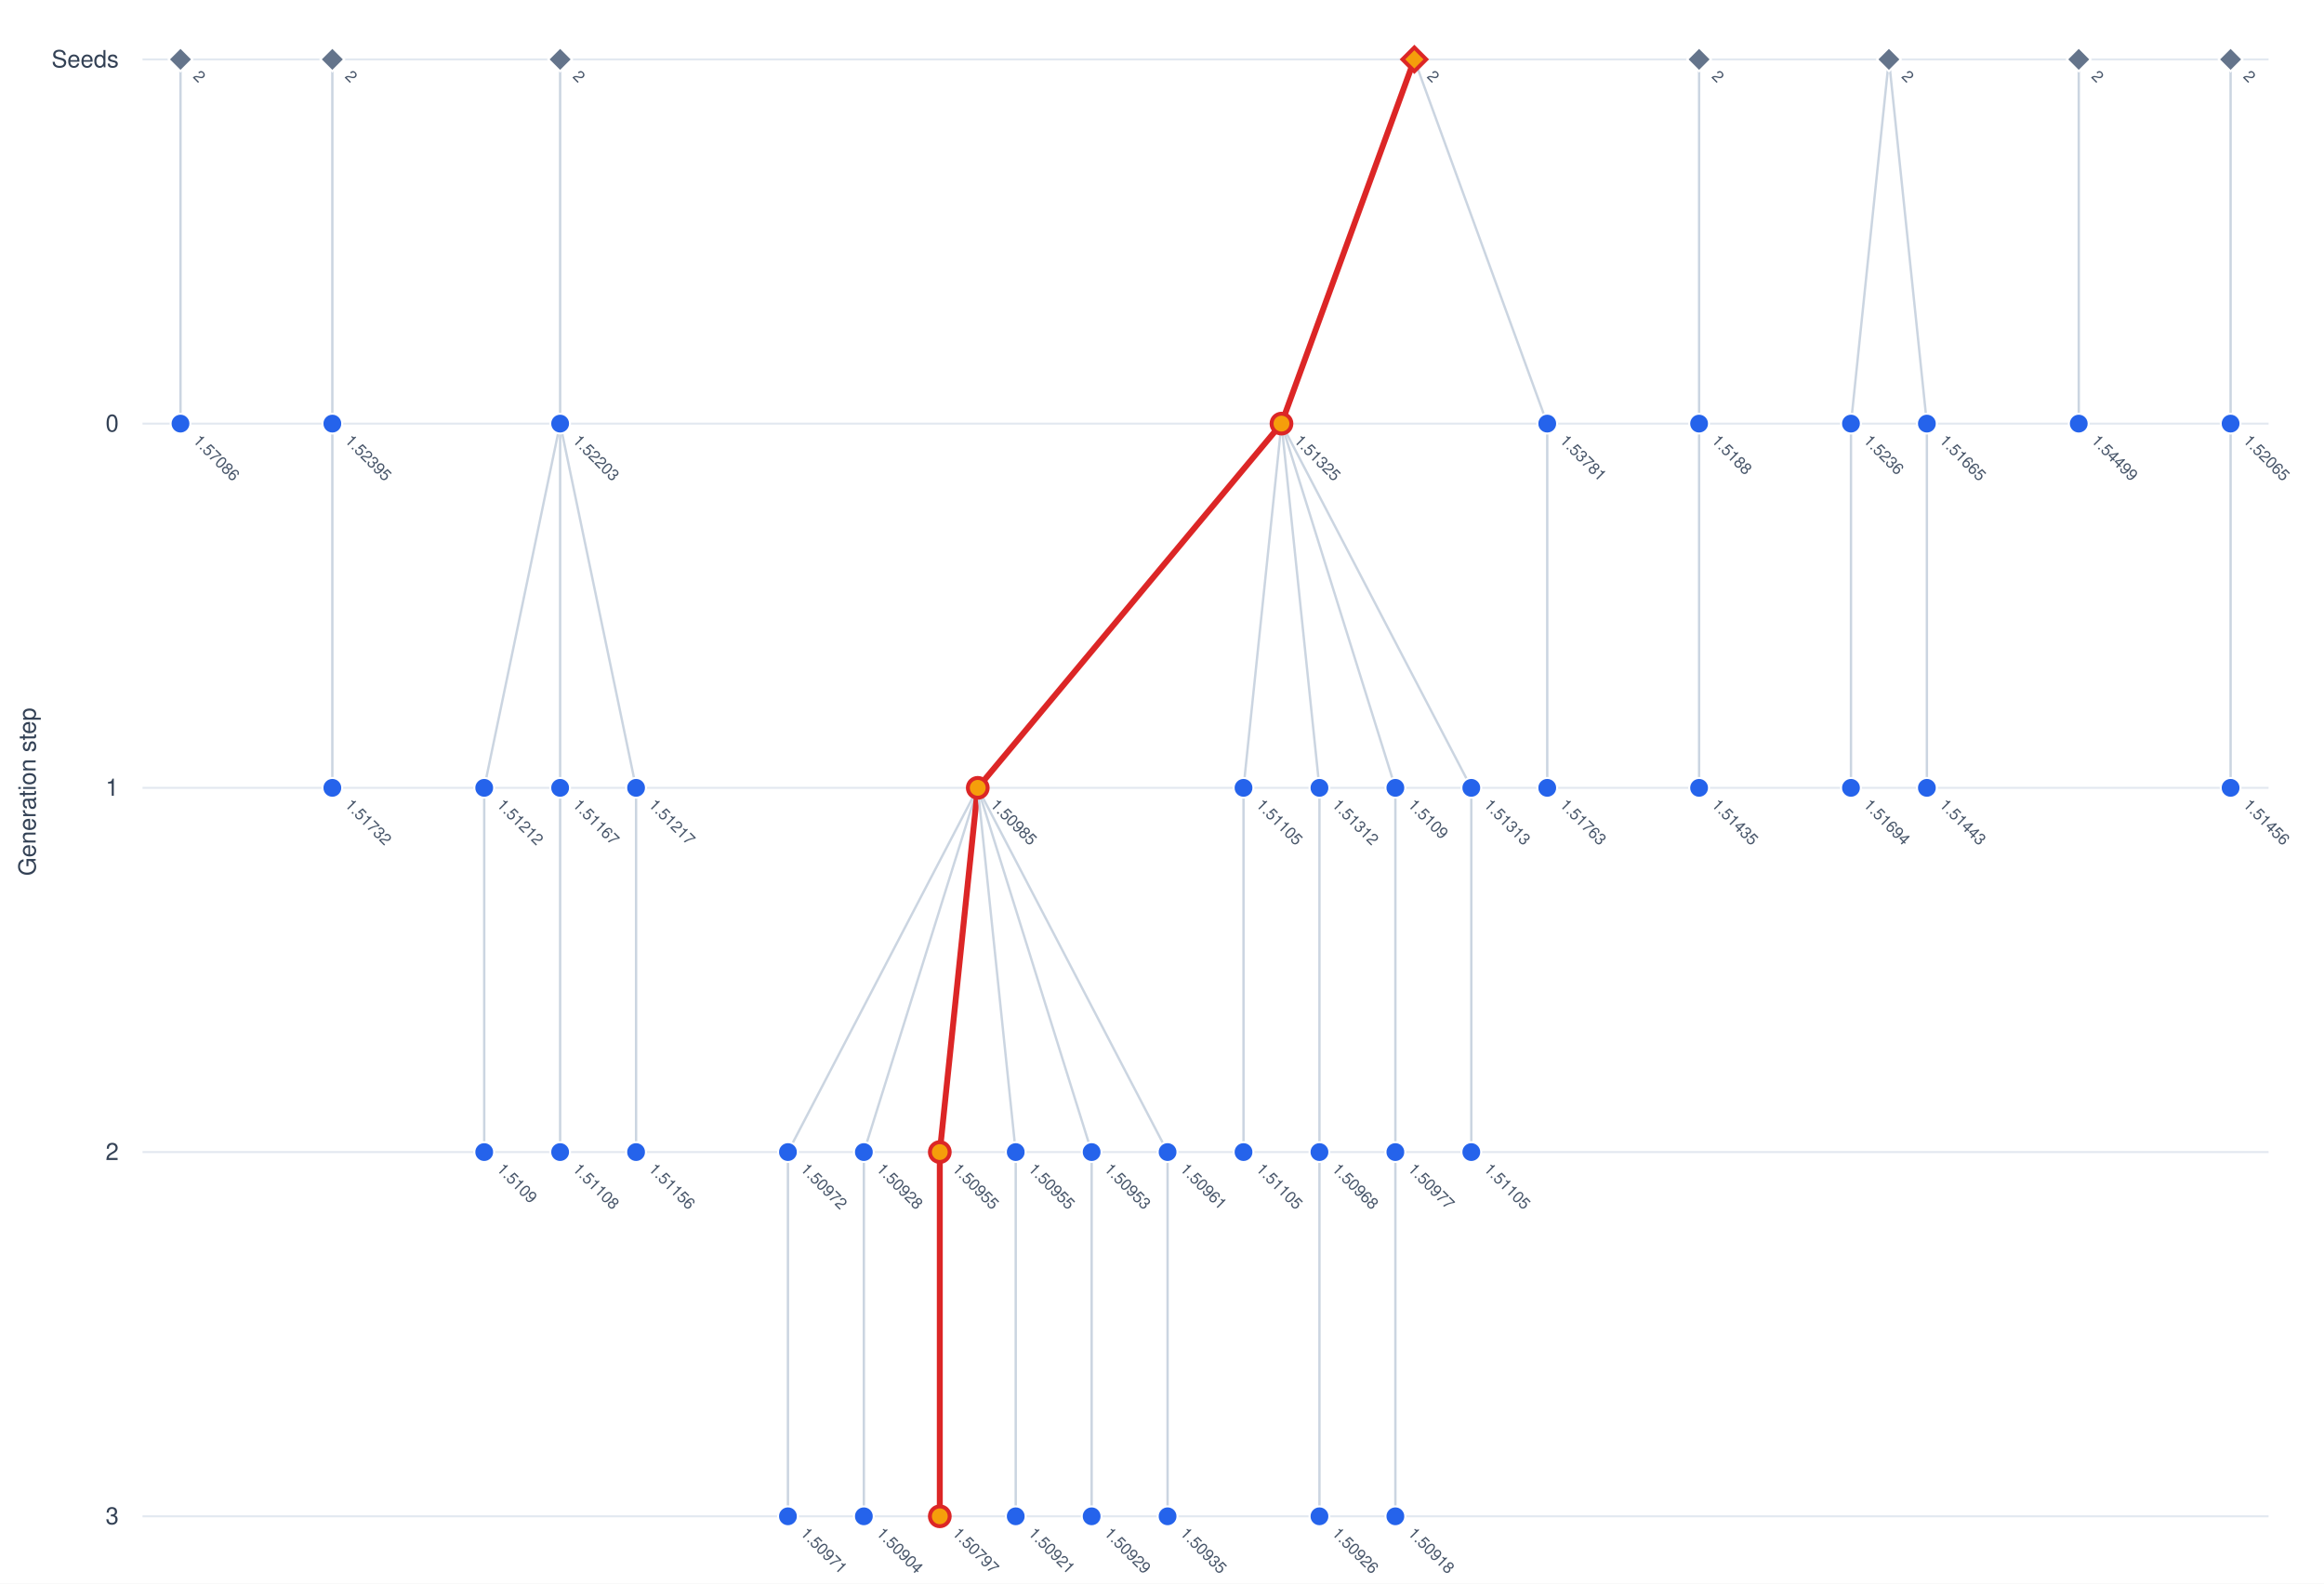
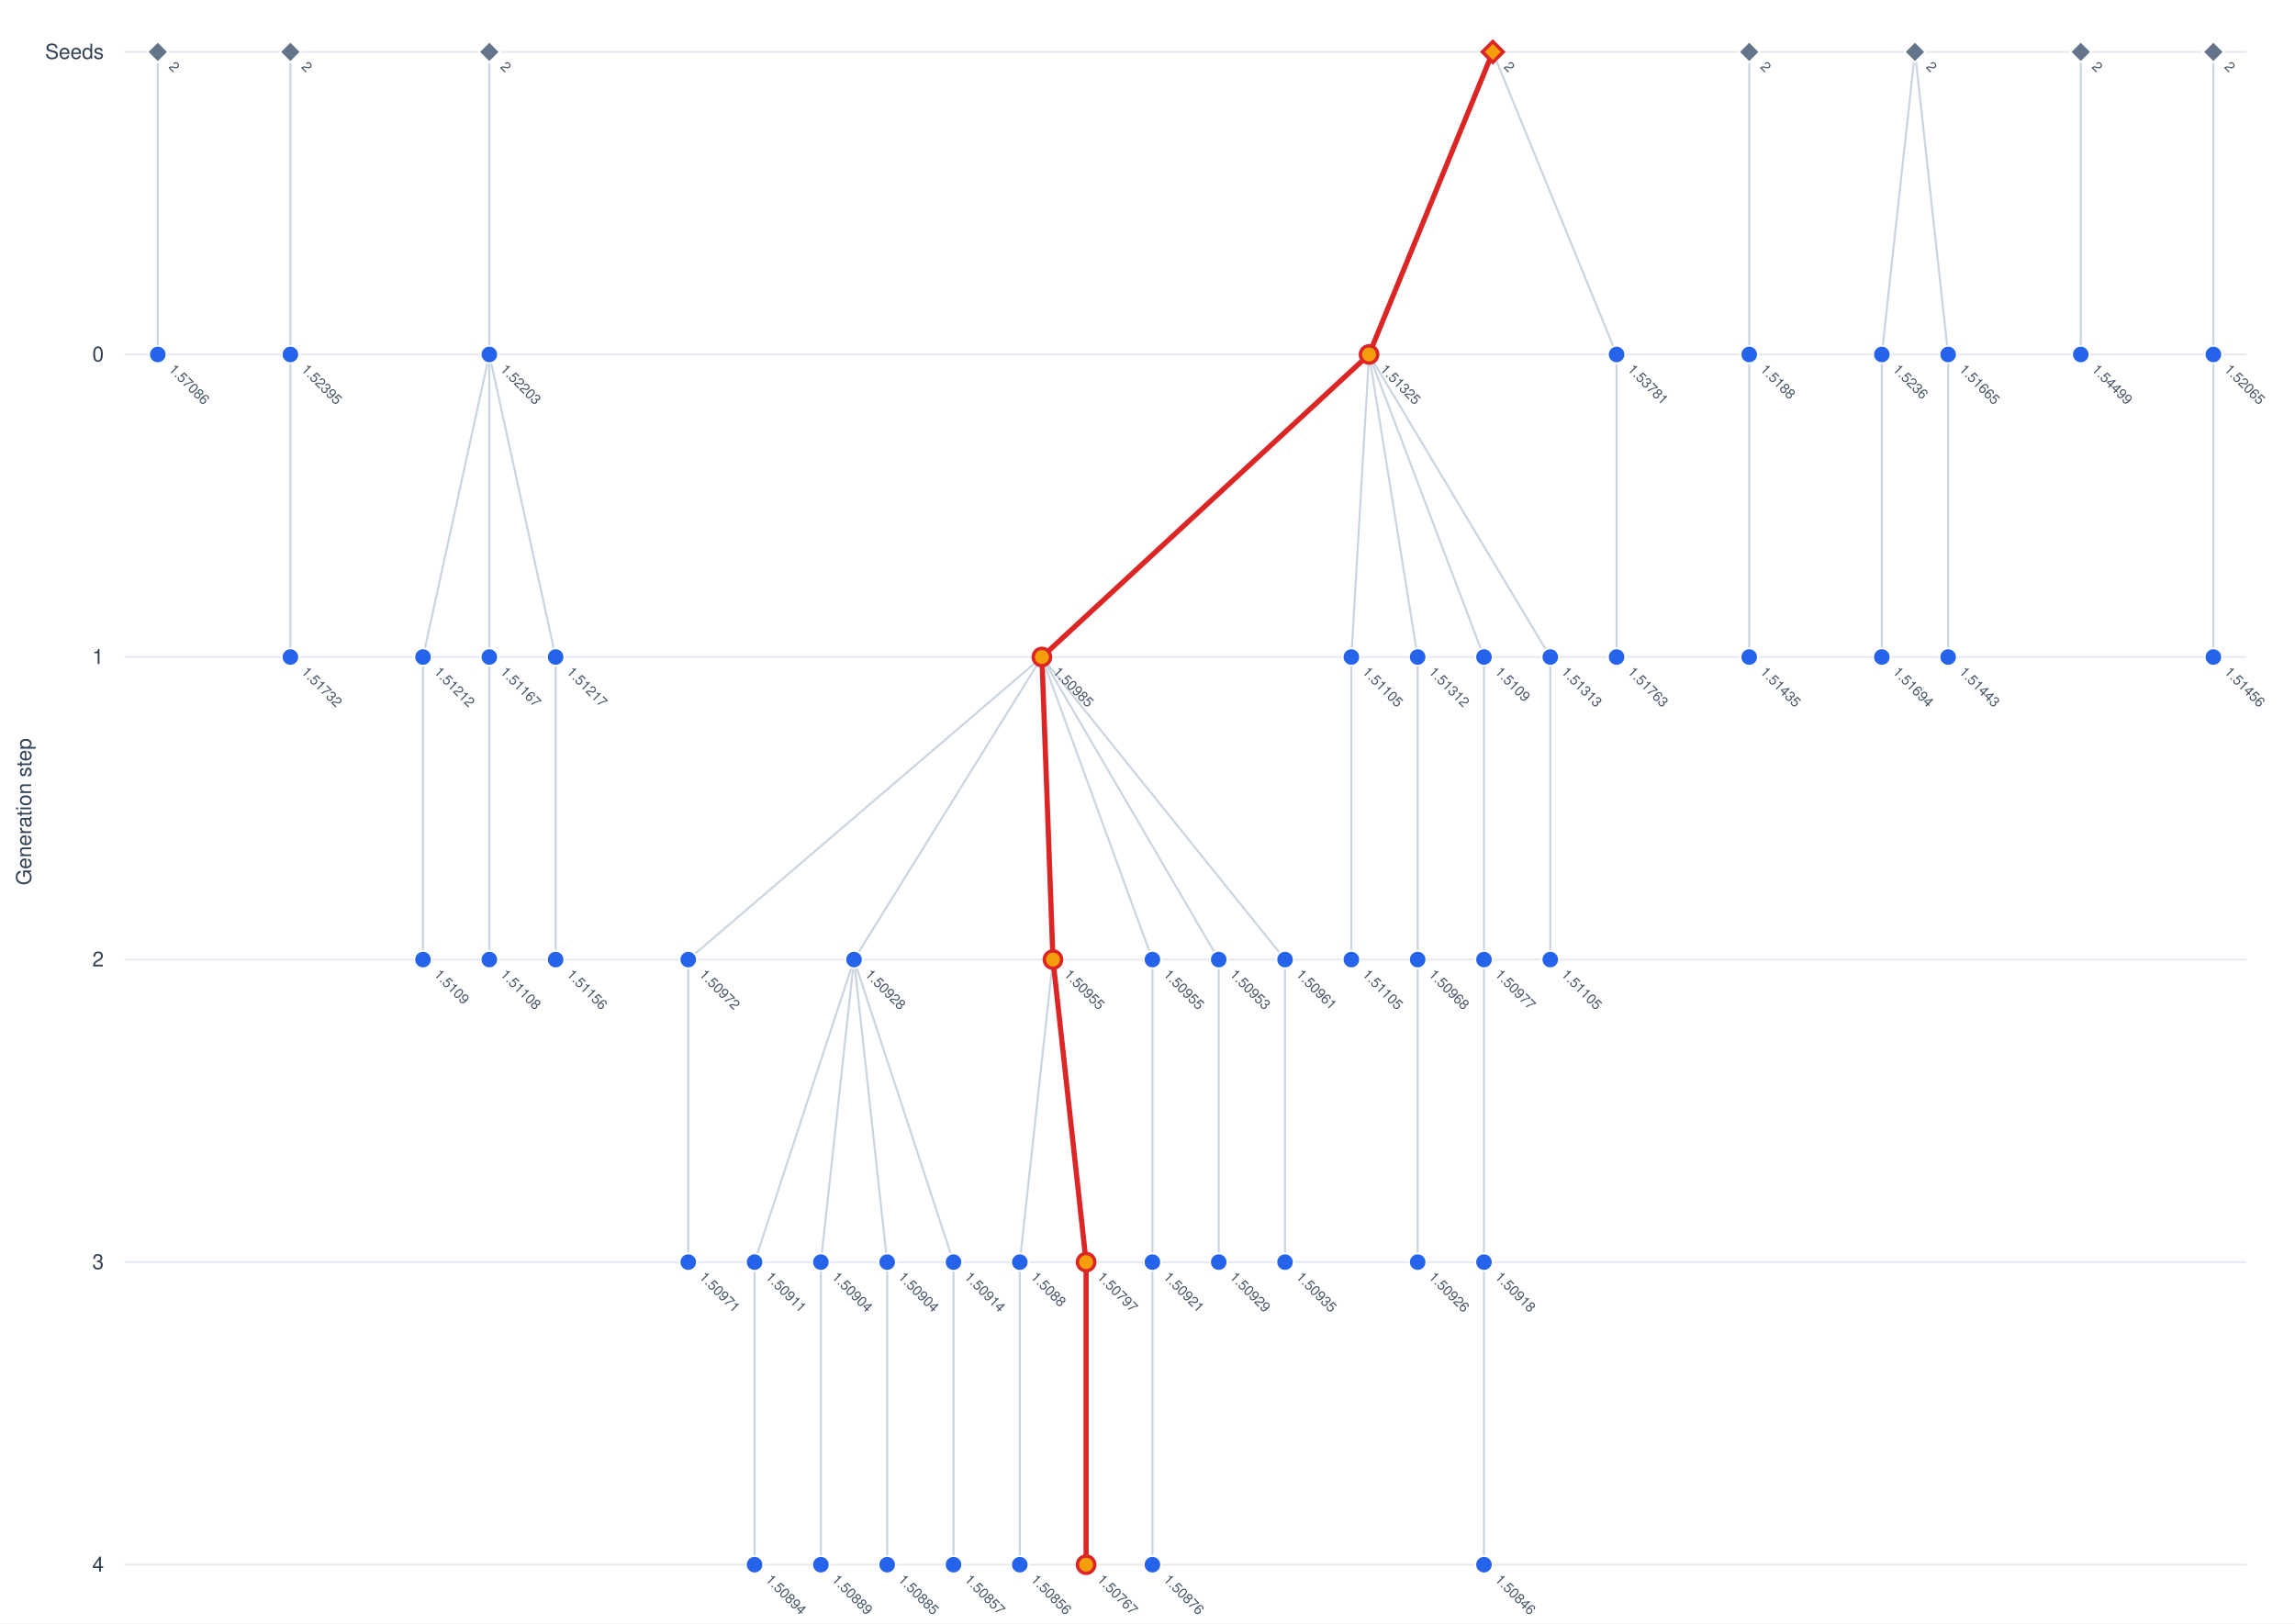
- <svg xmlns="http://www.w3.org/2000/svg" width="1174" height="800" viewBox="0 0 1174 800">
+ <svg xmlns="http://www.w3.org/2000/svg" width="1326" height="938" viewBox="0 0 1326 938">
  <rect width="100%" height="100%" fill="white" />
  <g font-family="Helvetica,Arial,sans-serif" font-size="12" fill="#334155">
-     <line x1="72" y1="30.00" x2="1146" y2="30.00" stroke="#e2e8f0" stroke-width="1" />
+     <line x1="72" y1="30.00" x2="1298" y2="30.00" stroke="#e2e8f0" stroke-width="1" />
    <text x="60" y="34.00" text-anchor="end">Seeds</text>
-     <line x1="72" y1="214.00" x2="1146" y2="214.00" stroke="#e2e8f0" stroke-width="1" />
-     <text x="60" y="218.00" text-anchor="end">0</text>
-     <line x1="72" y1="398.00" x2="1146" y2="398.00" stroke="#e2e8f0" stroke-width="1" />
-     <text x="60" y="402.00" text-anchor="end">1</text>
-     <line x1="72" y1="582.00" x2="1146" y2="582.00" stroke="#e2e8f0" stroke-width="1" />
-     <text x="60" y="586.00" text-anchor="end">2</text>
-     <line x1="72" y1="766.00" x2="1146" y2="766.00" stroke="#e2e8f0" stroke-width="1" />
-     <text x="60" y="770.00" text-anchor="end">3</text>
-     <line x1="935.04" y1="214.00" x2="935.04" y2="398.00" stroke="#cbd5e1" stroke-width="1.2" />
-     <line x1="244.61" y1="398.00" x2="244.61" y2="582.00" stroke="#cbd5e1" stroke-width="1.2" />
-     <line x1="398.04" y1="582.00" x2="398.04" y2="766.00" stroke="#cbd5e1" stroke-width="1.2" />
-     <line x1="436.39" y1="582.00" x2="436.39" y2="766.00" stroke="#cbd5e1" stroke-width="1.2" />
-     <line x1="647.36" y1="214.00" x2="493.93" y2="398.00" stroke="#dc2626" stroke-width="3" />
-     <line x1="647.36" y1="214.00" x2="628.18" y2="398.00" stroke="#cbd5e1" stroke-width="1.2" />
-     <line x1="647.36" y1="214.00" x2="666.54" y2="398.00" stroke="#cbd5e1" stroke-width="1.2" />
-     <line x1="647.36" y1="214.00" x2="704.89" y2="398.00" stroke="#cbd5e1" stroke-width="1.2" />
-     <line x1="647.36" y1="214.00" x2="743.25" y2="398.00" stroke="#cbd5e1" stroke-width="1.2" />
-     <line x1="167.89" y1="214.00" x2="167.89" y2="398.00" stroke="#cbd5e1" stroke-width="1.2" />
-     <line x1="91.18" y1="30.00" x2="91.18" y2="214.00" stroke="#cbd5e1" stroke-width="1.2" />
-     <line x1="781.61" y1="214.00" x2="781.61" y2="398.00" stroke="#cbd5e1" stroke-width="1.2" />
-     <line x1="167.89" y1="30.00" x2="167.89" y2="214.00" stroke="#cbd5e1" stroke-width="1.2" />
-     <line x1="282.96" y1="30.00" x2="282.96" y2="214.00" stroke="#cbd5e1" stroke-width="1.2" />
-     <line x1="704.89" y1="582.00" x2="704.89" y2="766.00" stroke="#cbd5e1" stroke-width="1.2" />
-     <line x1="666.54" y1="582.00" x2="666.54" y2="766.00" stroke="#cbd5e1" stroke-width="1.2" />
-     <line x1="474.75" y1="582.00" x2="474.75" y2="766.00" stroke="#dc2626" stroke-width="3" />
-     <line x1="858.32" y1="214.00" x2="858.32" y2="398.00" stroke="#cbd5e1" stroke-width="1.2" />
-     <line x1="282.96" y1="214.00" x2="244.61" y2="398.00" stroke="#cbd5e1" stroke-width="1.2" />
-     <line x1="282.96" y1="214.00" x2="282.96" y2="398.00" stroke="#cbd5e1" stroke-width="1.2" />
-     <line x1="282.96" y1="214.00" x2="321.32" y2="398.00" stroke="#cbd5e1" stroke-width="1.2" />
-     <line x1="973.39" y1="214.00" x2="973.39" y2="398.00" stroke="#cbd5e1" stroke-width="1.2" />
-     <line x1="513.11" y1="582.00" x2="513.11" y2="766.00" stroke="#cbd5e1" stroke-width="1.2" />
-     <line x1="493.93" y1="398.00" x2="398.04" y2="582.00" stroke="#cbd5e1" stroke-width="1.2" />
-     <line x1="493.93" y1="398.00" x2="436.39" y2="582.00" stroke="#cbd5e1" stroke-width="1.2" />
-     <line x1="493.93" y1="398.00" x2="474.75" y2="582.00" stroke="#dc2626" stroke-width="3" />
-     <line x1="493.93" y1="398.00" x2="513.11" y2="582.00" stroke="#cbd5e1" stroke-width="1.2" />
-     <line x1="493.93" y1="398.00" x2="551.46" y2="582.00" stroke="#cbd5e1" stroke-width="1.2" />
-     <line x1="493.93" y1="398.00" x2="589.82" y2="582.00" stroke="#cbd5e1" stroke-width="1.2" />
-     <line x1="628.18" y1="398.00" x2="628.18" y2="582.00" stroke="#cbd5e1" stroke-width="1.2" />
-     <line x1="714.48" y1="30.00" x2="647.36" y2="214.00" stroke="#dc2626" stroke-width="3" />
-     <line x1="714.48" y1="30.00" x2="781.61" y2="214.00" stroke="#cbd5e1" stroke-width="1.2" />
-     <line x1="666.54" y1="398.00" x2="666.54" y2="582.00" stroke="#cbd5e1" stroke-width="1.2" />
-     <line x1="551.46" y1="582.00" x2="551.46" y2="766.00" stroke="#cbd5e1" stroke-width="1.2" />
-     <line x1="282.96" y1="398.00" x2="282.96" y2="582.00" stroke="#cbd5e1" stroke-width="1.2" />
-     <line x1="321.32" y1="398.00" x2="321.32" y2="582.00" stroke="#cbd5e1" stroke-width="1.2" />
-     <line x1="858.32" y1="30.00" x2="858.32" y2="214.00" stroke="#cbd5e1" stroke-width="1.2" />
-     <line x1="1126.82" y1="214.00" x2="1126.82" y2="398.00" stroke="#cbd5e1" stroke-width="1.2" />
-     <line x1="954.21" y1="30.00" x2="935.04" y2="214.00" stroke="#cbd5e1" stroke-width="1.2" />
-     <line x1="954.21" y1="30.00" x2="973.39" y2="214.00" stroke="#cbd5e1" stroke-width="1.2" />
-     <line x1="704.89" y1="398.00" x2="704.89" y2="582.00" stroke="#cbd5e1" stroke-width="1.2" />
-     <line x1="743.25" y1="398.00" x2="743.25" y2="582.00" stroke="#cbd5e1" stroke-width="1.2" />
-     <line x1="1050.11" y1="30.00" x2="1050.11" y2="214.00" stroke="#cbd5e1" stroke-width="1.2" />
-     <line x1="589.82" y1="582.00" x2="589.82" y2="766.00" stroke="#cbd5e1" stroke-width="1.2" />
-     <line x1="1126.82" y1="30.00" x2="1126.82" y2="214.00" stroke="#cbd5e1" stroke-width="1.2" />
-     <circle cx="244.61" cy="582.00" r="5" fill="#2563eb" stroke="white" stroke-width="1" />
-     <text x="250.61" y="591.00" font-size="8" fill="#475569" transform="rotate(45 250.61 591.00)">1.5109</text>
-     <circle cx="935.04" cy="214.00" r="5" fill="#2563eb" stroke="white" stroke-width="1" />
-     <text x="941.04" y="223.00" font-size="8" fill="#475569" transform="rotate(45 941.04 223.00)">1.5236</text>
-     <circle cx="589.82" cy="766.00" r="5" fill="#2563eb" stroke="white" stroke-width="1" />
-     <text x="595.82" y="775.00" font-size="8" fill="#475569" transform="rotate(45 595.82 775.00)">1.50935</text>
-     <circle cx="244.61" cy="398.00" r="5" fill="#2563eb" stroke="white" stroke-width="1" />
-     <text x="250.61" y="407.00" font-size="8" fill="#475569" transform="rotate(45 250.61 407.00)">1.51212</text>
-     <circle cx="398.04" cy="582.00" r="5" fill="#2563eb" stroke="white" stroke-width="1" />
-     <text x="404.04" y="591.00" font-size="8" fill="#475569" transform="rotate(45 404.04 591.00)">1.50972</text>
-     <circle cx="282.96" cy="582.00" r="5" fill="#2563eb" stroke="white" stroke-width="1" />
-     <text x="288.96" y="591.00" font-size="8" fill="#475569" transform="rotate(45 288.96 591.00)">1.51108</text>
-     <circle cx="167.89" cy="398.00" r="5" fill="#2563eb" stroke="white" stroke-width="1" />
-     <text x="173.89" y="407.00" font-size="8" fill="#475569" transform="rotate(45 173.89 407.00)">1.51732</text>
-     <circle cx="91.18" cy="214.00" r="5" fill="#2563eb" stroke="white" stroke-width="1" />
-     <text x="97.18" y="223.00" font-size="8" fill="#475569" transform="rotate(45 97.18 223.00)">1.57086</text>
-     <circle cx="436.39" cy="582.00" r="5" fill="#2563eb" stroke="white" stroke-width="1" />
-     <text x="442.39" y="591.00" font-size="8" fill="#475569" transform="rotate(45 442.39 591.00)">1.50928</text>
-     <circle cx="647.36" cy="214.00" r="5" fill="#f59e0b" stroke="#dc2626" stroke-width="2" />
-     <text x="653.36" y="223.00" font-size="8" fill="#475569" transform="rotate(45 653.36 223.00)">1.51325</text>
-     <circle cx="167.89" cy="214.00" r="5" fill="#2563eb" stroke="white" stroke-width="1" />
-     <text x="173.89" y="223.00" font-size="8" fill="#475569" transform="rotate(45 173.89 223.00)">1.52395</text>
-     <polygon points="91.18,24.00 97.18,30.00 91.18,36.00 85.18,30.00" fill="#64748b" stroke="white" stroke-width="1" />
-     <text x="97.18" y="39.00" font-size="8" fill="#475569" transform="rotate(45 97.18 39.00)">2</text>
-     <circle cx="781.61" cy="214.00" r="5" fill="#2563eb" stroke="white" stroke-width="1" />
-     <text x="787.61" y="223.00" font-size="8" fill="#475569" transform="rotate(45 787.61 223.00)">1.53781</text>
-     <circle cx="973.39" cy="398.00" r="5" fill="#2563eb" stroke="white" stroke-width="1" />
-     <text x="979.39" y="407.00" font-size="8" fill="#475569" transform="rotate(45 979.39 407.00)">1.51443</text>
-     <polygon points="167.89,24.00 173.89,30.00 167.89,36.00 161.89,30.00" fill="#64748b" stroke="white" stroke-width="1" />
-     <text x="173.89" y="39.00" font-size="8" fill="#475569" transform="rotate(45 173.89 39.00)">2</text>
-     <polygon points="282.96,24.00 288.96,30.00 282.96,36.00 276.96,30.00" fill="#64748b" stroke="white" stroke-width="1" />
-     <text x="288.96" y="39.00" font-size="8" fill="#475569" transform="rotate(45 288.96 39.00)">2</text>
-     <circle cx="704.89" cy="582.00" r="5" fill="#2563eb" stroke="white" stroke-width="1" />
-     <text x="710.89" y="591.00" font-size="8" fill="#475569" transform="rotate(45 710.89 591.00)">1.50977</text>
-     <circle cx="666.54" cy="582.00" r="5" fill="#2563eb" stroke="white" stroke-width="1" />
-     <text x="672.54" y="591.00" font-size="8" fill="#475569" transform="rotate(45 672.54 591.00)">1.50968</text>
-     <circle cx="666.54" cy="766.00" r="5" fill="#2563eb" stroke="white" stroke-width="1" />
-     <text x="672.54" y="775.00" font-size="8" fill="#475569" transform="rotate(45 672.54 775.00)">1.50926</text>
-     <circle cx="474.75" cy="582.00" r="5" fill="#f59e0b" stroke="#dc2626" stroke-width="2" />
-     <text x="480.75" y="591.00" font-size="8" fill="#475569" transform="rotate(45 480.75 591.00)">1.50955</text>
-     <circle cx="628.18" cy="582.00" r="5" fill="#2563eb" stroke="white" stroke-width="1" />
-     <text x="634.18" y="591.00" font-size="8" fill="#475569" transform="rotate(45 634.18 591.00)">1.51105</text>
-     <circle cx="513.11" cy="766.00" r="5" fill="#2563eb" stroke="white" stroke-width="1" />
-     <text x="519.11" y="775.00" font-size="8" fill="#475569" transform="rotate(45 519.11 775.00)">1.50921</text>
-     <circle cx="858.32" cy="398.00" r="5" fill="#2563eb" stroke="white" stroke-width="1" />
-     <text x="864.32" y="407.00" font-size="8" fill="#475569" transform="rotate(45 864.32 407.00)">1.51435</text>
-     <circle cx="436.39" cy="766.00" r="5" fill="#2563eb" stroke="white" stroke-width="1" />
-     <text x="442.39" y="775.00" font-size="8" fill="#475569" transform="rotate(45 442.39 775.00)">1.50904</text>
-     <circle cx="858.32" cy="214.00" r="5" fill="#2563eb" stroke="white" stroke-width="1" />
-     <text x="864.32" y="223.00" font-size="8" fill="#475569" transform="rotate(45 864.32 223.00)">1.5188</text>
-     <circle cx="1050.11" cy="214.00" r="5" fill="#2563eb" stroke="white" stroke-width="1" />
-     <text x="1056.11" y="223.00" font-size="8" fill="#475569" transform="rotate(45 1056.11 223.00)">1.54499</text>
-     <circle cx="282.96" cy="214.00" r="5" fill="#2563eb" stroke="white" stroke-width="1" />
-     <text x="288.96" y="223.00" font-size="8" fill="#475569" transform="rotate(45 288.96 223.00)">1.52203</text>
-     <circle cx="704.89" cy="766.00" r="5" fill="#2563eb" stroke="white" stroke-width="1" />
-     <text x="710.89" y="775.00" font-size="8" fill="#475569" transform="rotate(45 710.89 775.00)">1.50918</text>
-     <circle cx="321.32" cy="582.00" r="5" fill="#2563eb" stroke="white" stroke-width="1" />
-     <text x="327.32" y="591.00" font-size="8" fill="#475569" transform="rotate(45 327.32 591.00)">1.51156</text>
-     <circle cx="973.39" cy="214.00" r="5" fill="#2563eb" stroke="white" stroke-width="1" />
-     <text x="979.39" y="223.00" font-size="8" fill="#475569" transform="rotate(45 979.39 223.00)">1.51665</text>
-     <circle cx="513.11" cy="582.00" r="5" fill="#2563eb" stroke="white" stroke-width="1" />
-     <text x="519.11" y="591.00" font-size="8" fill="#475569" transform="rotate(45 519.11 591.00)">1.50955</text>
-     <circle cx="474.75" cy="766.00" r="5" fill="#f59e0b" stroke="#dc2626" stroke-width="2" />
-     <text x="480.75" y="775.00" font-size="8" fill="#475569" transform="rotate(45 480.75 775.00)">1.50797</text>
-     <circle cx="493.93" cy="398.00" r="5" fill="#f59e0b" stroke="#dc2626" stroke-width="2" />
-     <text x="499.93" y="407.00" font-size="8" fill="#475569" transform="rotate(45 499.93 407.00)">1.50985</text>
-     <circle cx="551.46" cy="766.00" r="5" fill="#2563eb" stroke="white" stroke-width="1" />
-     <text x="557.46" y="775.00" font-size="8" fill="#475569" transform="rotate(45 557.46 775.00)">1.50929</text>
-     <circle cx="628.18" cy="398.00" r="5" fill="#2563eb" stroke="white" stroke-width="1" />
-     <text x="634.18" y="407.00" font-size="8" fill="#475569" transform="rotate(45 634.18 407.00)">1.51105</text>
-     <polygon points="714.48,24.00 720.48,30.00 714.48,36.00 708.48,30.00" fill="#f59e0b" stroke="#dc2626" stroke-width="2" />
-     <text x="720.48" y="39.00" font-size="8" fill="#475569" transform="rotate(45 720.48 39.00)">2</text>
-     <circle cx="666.54" cy="398.00" r="5" fill="#2563eb" stroke="white" stroke-width="1" />
-     <text x="672.54" y="407.00" font-size="8" fill="#475569" transform="rotate(45 672.54 407.00)">1.51312</text>
-     <circle cx="398.04" cy="766.00" r="5" fill="#2563eb" stroke="white" stroke-width="1" />
-     <text x="404.04" y="775.00" font-size="8" fill="#475569" transform="rotate(45 404.04 775.00)">1.50971</text>
-     <circle cx="551.46" cy="582.00" r="5" fill="#2563eb" stroke="white" stroke-width="1" />
-     <text x="557.46" y="591.00" font-size="8" fill="#475569" transform="rotate(45 557.46 591.00)">1.50953</text>
-     <circle cx="282.96" cy="398.00" r="5" fill="#2563eb" stroke="white" stroke-width="1" />
-     <text x="288.96" y="407.00" font-size="8" fill="#475569" transform="rotate(45 288.96 407.00)">1.51167</text>
-     <circle cx="321.32" cy="398.00" r="5" fill="#2563eb" stroke="white" stroke-width="1" />
-     <text x="327.32" y="407.00" font-size="8" fill="#475569" transform="rotate(45 327.32 407.00)">1.51217</text>
-     <polygon points="858.32,24.00 864.32,30.00 858.32,36.00 852.32,30.00" fill="#64748b" stroke="white" stroke-width="1" />
-     <text x="864.32" y="39.00" font-size="8" fill="#475569" transform="rotate(45 864.32 39.00)">2</text>
-     <circle cx="1126.82" cy="214.00" r="5" fill="#2563eb" stroke="white" stroke-width="1" />
-     <text x="1132.82" y="223.00" font-size="8" fill="#475569" transform="rotate(45 1132.82 223.00)">1.52065</text>
-     <polygon points="954.21,24.00 960.21,30.00 954.21,36.00 948.21,30.00" fill="#64748b" stroke="white" stroke-width="1" />
-     <text x="960.21" y="39.00" font-size="8" fill="#475569" transform="rotate(45 960.21 39.00)">2</text>
-     <circle cx="704.89" cy="398.00" r="5" fill="#2563eb" stroke="white" stroke-width="1" />
-     <text x="710.89" y="407.00" font-size="8" fill="#475569" transform="rotate(45 710.89 407.00)">1.5109</text>
-     <circle cx="743.25" cy="398.00" r="5" fill="#2563eb" stroke="white" stroke-width="1" />
-     <text x="749.25" y="407.00" font-size="8" fill="#475569" transform="rotate(45 749.25 407.00)">1.51313</text>
-     <circle cx="1126.82" cy="398.00" r="5" fill="#2563eb" stroke="white" stroke-width="1" />
-     <text x="1132.82" y="407.00" font-size="8" fill="#475569" transform="rotate(45 1132.82 407.00)">1.51456</text>
-     <polygon points="1050.11,24.00 1056.11,30.00 1050.11,36.00 1044.11,30.00" fill="#64748b" stroke="white" stroke-width="1" />
-     <text x="1056.11" y="39.00" font-size="8" fill="#475569" transform="rotate(45 1056.11 39.00)">2</text>
-     <circle cx="781.61" cy="398.00" r="5" fill="#2563eb" stroke="white" stroke-width="1" />
-     <text x="787.61" y="407.00" font-size="8" fill="#475569" transform="rotate(45 787.61 407.00)">1.51763</text>
-     <circle cx="743.25" cy="582.00" r="5" fill="#2563eb" stroke="white" stroke-width="1" />
-     <text x="749.25" y="591.00" font-size="8" fill="#475569" transform="rotate(45 749.25 591.00)">1.51105</text>
-     <circle cx="589.82" cy="582.00" r="5" fill="#2563eb" stroke="white" stroke-width="1" />
-     <text x="595.82" y="591.00" font-size="8" fill="#475569" transform="rotate(45 595.82 591.00)">1.50961</text>
-     <polygon points="1126.82,24.00 1132.82,30.00 1126.82,36.00 1120.82,30.00" fill="#64748b" stroke="white" stroke-width="1" />
-     <text x="1132.82" y="39.00" font-size="8" fill="#475569" transform="rotate(45 1132.82 39.00)">2</text>
-     <circle cx="935.04" cy="398.00" r="5" fill="#2563eb" stroke="white" stroke-width="1" />
-     <text x="941.04" y="407.00" font-size="8" fill="#475569" transform="rotate(45 941.04 407.00)">1.51694</text>
-     <text x="18" y="400.00" text-anchor="middle" transform="rotate(-90 18 400.00)">Generation step</text>
+     <line x1="72" y1="204.80" x2="1298" y2="204.80" stroke="#e2e8f0" stroke-width="1" />
+     <text x="60" y="208.80" text-anchor="end">0</text>
+     <line x1="72" y1="379.60" x2="1298" y2="379.60" stroke="#e2e8f0" stroke-width="1" />
+     <text x="60" y="383.60" text-anchor="end">1</text>
+     <line x1="72" y1="554.40" x2="1298" y2="554.40" stroke="#e2e8f0" stroke-width="1" />
+     <text x="60" y="558.40" text-anchor="end">2</text>
+     <line x1="72" y1="729.20" x2="1298" y2="729.20" stroke="#e2e8f0" stroke-width="1" />
+     <text x="60" y="733.20" text-anchor="end">3</text>
+     <line x1="72" y1="904.00" x2="1298" y2="904.00" stroke="#e2e8f0" stroke-width="1" />
+     <text x="60" y="908.00" text-anchor="end">4</text>
+     <line x1="1087.28" y1="204.80" x2="1087.28" y2="379.60" stroke="#cbd5e1" stroke-width="1.2" />
+     <line x1="589.22" y1="729.20" x2="589.22" y2="904.00" stroke="#cbd5e1" stroke-width="1.2" />
+     <line x1="244.41" y1="379.60" x2="244.41" y2="554.40" stroke="#cbd5e1" stroke-width="1.2" />
+     <line x1="397.66" y1="554.40" x2="397.66" y2="729.20" stroke="#cbd5e1" stroke-width="1.2" />
+     <line x1="493.44" y1="554.40" x2="435.97" y2="729.20" stroke="#cbd5e1" stroke-width="1.2" />
+     <line x1="493.44" y1="554.40" x2="474.28" y2="729.20" stroke="#cbd5e1" stroke-width="1.2" />
+     <line x1="493.44" y1="554.40" x2="512.59" y2="729.20" stroke="#cbd5e1" stroke-width="1.2" />
+     <line x1="493.44" y1="554.40" x2="550.91" y2="729.20" stroke="#cbd5e1" stroke-width="1.2" />
+     <line x1="791.00" y1="204.80" x2="601.99" y2="379.60" stroke="#dc2626" stroke-width="3" />
+     <line x1="791.00" y1="204.80" x2="780.78" y2="379.60" stroke="#cbd5e1" stroke-width="1.2" />
+     <line x1="791.00" y1="204.80" x2="819.09" y2="379.60" stroke="#cbd5e1" stroke-width="1.2" />
+     <line x1="791.00" y1="204.80" x2="857.41" y2="379.60" stroke="#cbd5e1" stroke-width="1.2" />
+     <line x1="791.00" y1="204.80" x2="895.72" y2="379.60" stroke="#cbd5e1" stroke-width="1.2" />
+     <line x1="167.78" y1="204.80" x2="167.78" y2="379.60" stroke="#cbd5e1" stroke-width="1.2" />
+     <line x1="91.16" y1="30.00" x2="91.16" y2="204.80" stroke="#cbd5e1" stroke-width="1.2" />
+     <line x1="934.03" y1="204.80" x2="934.03" y2="379.60" stroke="#cbd5e1" stroke-width="1.2" />
+     <line x1="167.78" y1="30.00" x2="167.78" y2="204.80" stroke="#cbd5e1" stroke-width="1.2" />
+     <line x1="282.72" y1="30.00" x2="282.72" y2="204.80" stroke="#cbd5e1" stroke-width="1.2" />
+     <line x1="857.41" y1="554.40" x2="857.41" y2="729.20" stroke="#cbd5e1" stroke-width="1.2" />
+     <line x1="819.09" y1="554.40" x2="819.09" y2="729.20" stroke="#cbd5e1" stroke-width="1.2" />
+     <line x1="608.38" y1="554.40" x2="589.22" y2="729.20" stroke="#cbd5e1" stroke-width="1.2" />
+     <line x1="608.38" y1="554.40" x2="627.53" y2="729.20" stroke="#dc2626" stroke-width="3" />
+     <line x1="435.97" y1="729.20" x2="435.97" y2="904.00" stroke="#cbd5e1" stroke-width="1.2" />
+     <line x1="665.84" y1="729.20" x2="665.84" y2="904.00" stroke="#cbd5e1" stroke-width="1.2" />
+     <line x1="474.28" y1="729.20" x2="474.28" y2="904.00" stroke="#cbd5e1" stroke-width="1.2" />
+     <line x1="1010.66" y1="204.80" x2="1010.66" y2="379.60" stroke="#cbd5e1" stroke-width="1.2" />
+     <line x1="282.72" y1="204.80" x2="244.41" y2="379.60" stroke="#cbd5e1" stroke-width="1.2" />
+     <line x1="282.72" y1="204.80" x2="282.72" y2="379.60" stroke="#cbd5e1" stroke-width="1.2" />
+     <line x1="282.72" y1="204.80" x2="321.03" y2="379.60" stroke="#cbd5e1" stroke-width="1.2" />
+     <line x1="857.41" y1="729.20" x2="857.41" y2="904.00" stroke="#cbd5e1" stroke-width="1.2" />
+     <line x1="512.59" y1="729.20" x2="512.59" y2="904.00" stroke="#cbd5e1" stroke-width="1.2" />
+     <line x1="1125.59" y1="204.80" x2="1125.59" y2="379.60" stroke="#cbd5e1" stroke-width="1.2" />
+     <line x1="665.84" y1="554.40" x2="665.84" y2="729.20" stroke="#cbd5e1" stroke-width="1.2" />
+     <line x1="627.53" y1="729.20" x2="627.53" y2="904.00" stroke="#dc2626" stroke-width="3" />
+     <line x1="601.99" y1="379.60" x2="397.66" y2="554.40" stroke="#cbd5e1" stroke-width="1.2" />
+     <line x1="601.99" y1="379.60" x2="493.44" y2="554.40" stroke="#cbd5e1" stroke-width="1.2" />
+     <line x1="601.99" y1="379.60" x2="608.38" y2="554.40" stroke="#dc2626" stroke-width="3" />
+     <line x1="601.99" y1="379.60" x2="665.84" y2="554.40" stroke="#cbd5e1" stroke-width="1.2" />
+     <line x1="601.99" y1="379.60" x2="704.16" y2="554.40" stroke="#cbd5e1" stroke-width="1.2" />
+     <line x1="601.99" y1="379.60" x2="742.47" y2="554.40" stroke="#cbd5e1" stroke-width="1.2" />
+     <line x1="780.78" y1="379.60" x2="780.78" y2="554.40" stroke="#cbd5e1" stroke-width="1.2" />
+     <line x1="862.51" y1="30.00" x2="791.00" y2="204.80" stroke="#dc2626" stroke-width="3" />
+     <line x1="862.51" y1="30.00" x2="934.03" y2="204.80" stroke="#cbd5e1" stroke-width="1.2" />
+     <line x1="819.09" y1="379.60" x2="819.09" y2="554.40" stroke="#cbd5e1" stroke-width="1.2" />
+     <line x1="704.16" y1="554.40" x2="704.16" y2="729.20" stroke="#cbd5e1" stroke-width="1.2" />
+     <line x1="282.72" y1="379.60" x2="282.72" y2="554.40" stroke="#cbd5e1" stroke-width="1.2" />
+     <line x1="321.03" y1="379.60" x2="321.03" y2="554.40" stroke="#cbd5e1" stroke-width="1.2" />
+     <line x1="1010.66" y1="30.00" x2="1010.66" y2="204.80" stroke="#cbd5e1" stroke-width="1.2" />
+     <line x1="1278.84" y1="204.80" x2="1278.84" y2="379.60" stroke="#cbd5e1" stroke-width="1.2" />
+     <line x1="1106.44" y1="30.00" x2="1087.28" y2="204.80" stroke="#cbd5e1" stroke-width="1.2" />
+     <line x1="1106.44" y1="30.00" x2="1125.59" y2="204.80" stroke="#cbd5e1" stroke-width="1.2" />
+     <line x1="857.41" y1="379.60" x2="857.41" y2="554.40" stroke="#cbd5e1" stroke-width="1.2" />
+     <line x1="895.72" y1="379.60" x2="895.72" y2="554.40" stroke="#cbd5e1" stroke-width="1.2" />
+     <line x1="1202.22" y1="30.00" x2="1202.22" y2="204.80" stroke="#cbd5e1" stroke-width="1.2" />
+     <line x1="742.47" y1="554.40" x2="742.47" y2="729.20" stroke="#cbd5e1" stroke-width="1.2" />
+     <line x1="550.91" y1="729.20" x2="550.91" y2="904.00" stroke="#cbd5e1" stroke-width="1.2" />
+     <line x1="1278.84" y1="30.00" x2="1278.84" y2="204.80" stroke="#cbd5e1" stroke-width="1.2" />
+     <circle cx="244.41" cy="554.40" r="5" fill="#2563eb" stroke="white" stroke-width="1" />
+     <text x="250.41" y="563.40" font-size="8" fill="#475569" transform="rotate(45 250.41 563.40)">1.5109</text>
+     <circle cx="1087.28" cy="204.80" r="5" fill="#2563eb" stroke="white" stroke-width="1" />
+     <text x="1093.28" y="213.80" font-size="8" fill="#475569" transform="rotate(45 1093.28 213.80)">1.5236</text>
+     <circle cx="742.47" cy="729.20" r="5" fill="#2563eb" stroke="white" stroke-width="1" />
+     <text x="748.47" y="738.20" font-size="8" fill="#475569" transform="rotate(45 748.47 738.20)">1.50935</text>
+     <circle cx="589.22" cy="729.20" r="5" fill="#2563eb" stroke="white" stroke-width="1" />
+     <text x="595.22" y="738.20" font-size="8" fill="#475569" transform="rotate(45 595.22 738.20)">1.5088</text>
+     <circle cx="244.41" cy="379.60" r="5" fill="#2563eb" stroke="white" stroke-width="1" />
+     <text x="250.41" y="388.60" font-size="8" fill="#475569" transform="rotate(45 250.41 388.60)">1.51212</text>
+     <circle cx="397.66" cy="554.40" r="5" fill="#2563eb" stroke="white" stroke-width="1" />
+     <text x="403.66" y="563.40" font-size="8" fill="#475569" transform="rotate(45 403.66 563.40)">1.50972</text>
+     <circle cx="282.72" cy="554.40" r="5" fill="#2563eb" stroke="white" stroke-width="1" />
+     <text x="288.72" y="563.40" font-size="8" fill="#475569" transform="rotate(45 288.72 563.40)">1.51108</text>
+     <circle cx="167.78" cy="379.60" r="5" fill="#2563eb" stroke="white" stroke-width="1" />
+     <text x="173.78" y="388.60" font-size="8" fill="#475569" transform="rotate(45 173.78 388.60)">1.51732</text>
+     <circle cx="91.16" cy="204.80" r="5" fill="#2563eb" stroke="white" stroke-width="1" />
+     <text x="97.16" y="213.80" font-size="8" fill="#475569" transform="rotate(45 97.16 213.80)">1.57086</text>
+     <circle cx="493.44" cy="554.40" r="5" fill="#2563eb" stroke="white" stroke-width="1" />
+     <text x="499.44" y="563.40" font-size="8" fill="#475569" transform="rotate(45 499.44 563.40)">1.50928</text>
+     <circle cx="791.00" cy="204.80" r="5" fill="#f59e0b" stroke="#dc2626" stroke-width="2" />
+     <text x="797.00" y="213.80" font-size="8" fill="#475569" transform="rotate(45 797.00 213.80)">1.51325</text>
+     <circle cx="167.78" cy="204.80" r="5" fill="#2563eb" stroke="white" stroke-width="1" />
+     <text x="173.78" y="213.80" font-size="8" fill="#475569" transform="rotate(45 173.78 213.80)">1.52395</text>
+     <polygon points="91.16,24.00 97.16,30.00 91.16,36.00 85.16,30.00" fill="#64748b" stroke="white" stroke-width="1" />
+     <text x="97.16" y="39.00" font-size="8" fill="#475569" transform="rotate(45 97.16 39.00)">2</text>
+     <circle cx="934.03" cy="204.80" r="5" fill="#2563eb" stroke="white" stroke-width="1" />
+     <text x="940.03" y="213.80" font-size="8" fill="#475569" transform="rotate(45 940.03 213.80)">1.53781</text>
+     <circle cx="589.22" cy="904.00" r="5" fill="#2563eb" stroke="white" stroke-width="1" />
+     <text x="595.22" y="913.00" font-size="8" fill="#475569" transform="rotate(45 595.22 913.00)">1.50856</text>
+     <circle cx="1125.59" cy="379.60" r="5" fill="#2563eb" stroke="white" stroke-width="1" />
+     <text x="1131.59" y="388.60" font-size="8" fill="#475569" transform="rotate(45 1131.59 388.60)">1.51443</text>
+     <polygon points="167.78,24.00 173.78,30.00 167.78,36.00 161.78,30.00" fill="#64748b" stroke="white" stroke-width="1" />
+     <text x="173.78" y="39.00" font-size="8" fill="#475569" transform="rotate(45 173.78 39.00)">2</text>
+     <polygon points="282.72,24.00 288.72,30.00 282.72,36.00 276.72,30.00" fill="#64748b" stroke="white" stroke-width="1" />
+     <text x="288.72" y="39.00" font-size="8" fill="#475569" transform="rotate(45 288.72 39.00)">2</text>
+     <circle cx="857.41" cy="554.40" r="5" fill="#2563eb" stroke="white" stroke-width="1" />
+     <text x="863.41" y="563.40" font-size="8" fill="#475569" transform="rotate(45 863.41 563.40)">1.50977</text>
+     <circle cx="819.09" cy="554.40" r="5" fill="#2563eb" stroke="white" stroke-width="1" />
+     <text x="825.09" y="563.40" font-size="8" fill="#475569" transform="rotate(45 825.09 563.40)">1.50968</text>
+     <circle cx="819.09" cy="729.20" r="5" fill="#2563eb" stroke="white" stroke-width="1" />
+     <text x="825.09" y="738.20" font-size="8" fill="#475569" transform="rotate(45 825.09 738.20)">1.50926</text>
+     <circle cx="608.38" cy="554.40" r="5" fill="#f59e0b" stroke="#dc2626" stroke-width="2" />
+     <text x="614.38" y="563.40" font-size="8" fill="#475569" transform="rotate(45 614.38 563.40)">1.50955</text>
+     <circle cx="474.28" cy="904.00" r="5" fill="#2563eb" stroke="white" stroke-width="1" />
+     <text x="480.28" y="913.00" font-size="8" fill="#475569" transform="rotate(45 480.28 913.00)">1.50889</text>
+     <circle cx="665.84" cy="904.00" r="5" fill="#2563eb" stroke="white" stroke-width="1" />
+     <text x="671.84" y="913.00" font-size="8" fill="#475569" transform="rotate(45 671.84 913.00)">1.50876</text>
+     <circle cx="780.78" cy="554.40" r="5" fill="#2563eb" stroke="white" stroke-width="1" />
+     <text x="786.78" y="563.40" font-size="8" fill="#475569" transform="rotate(45 786.78 563.40)">1.51105</text>
+     <circle cx="435.97" cy="729.20" r="5" fill="#2563eb" stroke="white" stroke-width="1" />
+     <text x="441.97" y="738.20" font-size="8" fill="#475569" transform="rotate(45 441.97 738.20)">1.50911</text>
+     <circle cx="665.84" cy="729.20" r="5" fill="#2563eb" stroke="white" stroke-width="1" />
+     <text x="671.84" y="738.20" font-size="8" fill="#475569" transform="rotate(45 671.84 738.20)">1.50921</text>
+     <circle cx="1010.66" cy="379.60" r="5" fill="#2563eb" stroke="white" stroke-width="1" />
+     <text x="1016.66" y="388.60" font-size="8" fill="#475569" transform="rotate(45 1016.66 388.60)">1.51435</text>
+     <circle cx="857.41" cy="904.00" r="5" fill="#2563eb" stroke="white" stroke-width="1" />
+     <text x="863.41" y="913.00" font-size="8" fill="#475569" transform="rotate(45 863.41 913.00)">1.50846</text>
+     <circle cx="474.28" cy="729.20" r="5" fill="#2563eb" stroke="white" stroke-width="1" />
+     <text x="480.28" y="738.20" font-size="8" fill="#475569" transform="rotate(45 480.28 738.20)">1.50904</text>
+     <circle cx="1010.66" cy="204.80" r="5" fill="#2563eb" stroke="white" stroke-width="1" />
+     <text x="1016.66" y="213.80" font-size="8" fill="#475569" transform="rotate(45 1016.66 213.80)">1.5188</text>
+     <circle cx="1202.22" cy="204.80" r="5" fill="#2563eb" stroke="white" stroke-width="1" />
+     <text x="1208.22" y="213.80" font-size="8" fill="#475569" transform="rotate(45 1208.22 213.80)">1.54499</text>
+     <circle cx="282.72" cy="204.80" r="5" fill="#2563eb" stroke="white" stroke-width="1" />
+     <text x="288.72" y="213.80" font-size="8" fill="#475569" transform="rotate(45 288.72 213.80)">1.52203</text>
+     <circle cx="857.41" cy="729.20" r="5" fill="#2563eb" stroke="white" stroke-width="1" />
+     <text x="863.41" y="738.20" font-size="8" fill="#475569" transform="rotate(45 863.41 738.20)">1.50918</text>
+     <circle cx="321.03" cy="554.40" r="5" fill="#2563eb" stroke="white" stroke-width="1" />
+     <text x="327.03" y="563.40" font-size="8" fill="#475569" transform="rotate(45 327.03 563.40)">1.51156</text>
+     <circle cx="512.59" cy="729.20" r="5" fill="#2563eb" stroke="white" stroke-width="1" />
+     <text x="518.59" y="738.20" font-size="8" fill="#475569" transform="rotate(45 518.59 738.20)">1.50904</text>
+     <circle cx="1125.59" cy="204.80" r="5" fill="#2563eb" stroke="white" stroke-width="1" />
+     <text x="1131.59" y="213.80" font-size="8" fill="#475569" transform="rotate(45 1131.59 213.80)">1.51665</text>
+     <circle cx="550.91" cy="904.00" r="5" fill="#2563eb" stroke="white" stroke-width="1" />
+     <text x="556.91" y="913.00" font-size="8" fill="#475569" transform="rotate(45 556.91 913.00)">1.50857</text>
+     <circle cx="435.97" cy="904.00" r="5" fill="#2563eb" stroke="white" stroke-width="1" />
+     <text x="441.97" y="913.00" font-size="8" fill="#475569" transform="rotate(45 441.97 913.00)">1.50894</text>
+     <circle cx="665.84" cy="554.40" r="5" fill="#2563eb" stroke="white" stroke-width="1" />
+     <text x="671.84" y="563.40" font-size="8" fill="#475569" transform="rotate(45 671.84 563.40)">1.50955</text>
+     <circle cx="627.53" cy="729.20" r="5" fill="#f59e0b" stroke="#dc2626" stroke-width="2" />
+     <text x="633.53" y="738.20" font-size="8" fill="#475569" transform="rotate(45 633.53 738.20)">1.50797</text>
+     <circle cx="601.99" cy="379.60" r="5" fill="#f59e0b" stroke="#dc2626" stroke-width="2" />
+     <text x="607.99" y="388.60" font-size="8" fill="#475569" transform="rotate(45 607.99 388.60)">1.50985</text>
+     <circle cx="704.16" cy="729.20" r="5" fill="#2563eb" stroke="white" stroke-width="1" />
+     <text x="710.16" y="738.20" font-size="8" fill="#475569" transform="rotate(45 710.16 738.20)">1.50929</text>
+     <circle cx="780.78" cy="379.60" r="5" fill="#2563eb" stroke="white" stroke-width="1" />
+     <text x="786.78" y="388.60" font-size="8" fill="#475569" transform="rotate(45 786.78 388.60)">1.51105</text>
+     <polygon points="862.51,24.00 868.51,30.00 862.51,36.00 856.51,30.00" fill="#f59e0b" stroke="#dc2626" stroke-width="2" />
+     <text x="868.51" y="39.00" font-size="8" fill="#475569" transform="rotate(45 868.51 39.00)">2</text>
+     <circle cx="819.09" cy="379.60" r="5" fill="#2563eb" stroke="white" stroke-width="1" />
+     <text x="825.09" y="388.60" font-size="8" fill="#475569" transform="rotate(45 825.09 388.60)">1.51312</text>
+     <circle cx="397.66" cy="729.20" r="5" fill="#2563eb" stroke="white" stroke-width="1" />
+     <text x="403.66" y="738.20" font-size="8" fill="#475569" transform="rotate(45 403.66 738.20)">1.50971</text>
+     <circle cx="704.16" cy="554.40" r="5" fill="#2563eb" stroke="white" stroke-width="1" />
+     <text x="710.16" y="563.40" font-size="8" fill="#475569" transform="rotate(45 710.16 563.40)">1.50953</text>
+     <circle cx="282.72" cy="379.60" r="5" fill="#2563eb" stroke="white" stroke-width="1" />
+     <text x="288.72" y="388.60" font-size="8" fill="#475569" transform="rotate(45 288.72 388.60)">1.51167</text>
+     <circle cx="321.03" cy="379.60" r="5" fill="#2563eb" stroke="white" stroke-width="1" />
+     <text x="327.03" y="388.60" font-size="8" fill="#475569" transform="rotate(45 327.03 388.60)">1.51217</text>
+     <polygon points="1010.66,24.00 1016.66,30.00 1010.66,36.00 1004.66,30.00" fill="#64748b" stroke="white" stroke-width="1" />
+     <text x="1016.66" y="39.00" font-size="8" fill="#475569" transform="rotate(45 1016.66 39.00)">2</text>
+     <circle cx="627.53" cy="904.00" r="5" fill="#f59e0b" stroke="#dc2626" stroke-width="2" />
+     <text x="633.53" y="913.00" font-size="8" fill="#475569" transform="rotate(45 633.53 913.00)">1.50767</text>
+     <circle cx="1278.84" cy="204.80" r="5" fill="#2563eb" stroke="white" stroke-width="1" />
+     <text x="1284.84" y="213.80" font-size="8" fill="#475569" transform="rotate(45 1284.84 213.80)">1.52065</text>
+     <polygon points="1106.44,24.00 1112.44,30.00 1106.44,36.00 1100.44,30.00" fill="#64748b" stroke="white" stroke-width="1" />
+     <text x="1112.44" y="39.00" font-size="8" fill="#475569" transform="rotate(45 1112.44 39.00)">2</text>
+     <circle cx="857.41" cy="379.60" r="5" fill="#2563eb" stroke="white" stroke-width="1" />
+     <text x="863.41" y="388.60" font-size="8" fill="#475569" transform="rotate(45 863.41 388.60)">1.5109</text>
+     <circle cx="895.72" cy="379.60" r="5" fill="#2563eb" stroke="white" stroke-width="1" />
+     <text x="901.72" y="388.60" font-size="8" fill="#475569" transform="rotate(45 901.72 388.60)">1.51313</text>
+     <circle cx="512.59" cy="904.00" r="5" fill="#2563eb" stroke="white" stroke-width="1" />
+     <text x="518.59" y="913.00" font-size="8" fill="#475569" transform="rotate(45 518.59 913.00)">1.50885</text>
+     <circle cx="1278.84" cy="379.60" r="5" fill="#2563eb" stroke="white" stroke-width="1" />
+     <text x="1284.84" y="388.60" font-size="8" fill="#475569" transform="rotate(45 1284.84 388.60)">1.51456</text>
+     <polygon points="1202.22,24.00 1208.22,30.00 1202.22,36.00 1196.22,30.00" fill="#64748b" stroke="white" stroke-width="1" />
+     <text x="1208.22" y="39.00" font-size="8" fill="#475569" transform="rotate(45 1208.22 39.00)">2</text>
+     <circle cx="934.03" cy="379.60" r="5" fill="#2563eb" stroke="white" stroke-width="1" />
+     <text x="940.03" y="388.60" font-size="8" fill="#475569" transform="rotate(45 940.03 388.60)">1.51763</text>
+     <circle cx="895.72" cy="554.40" r="5" fill="#2563eb" stroke="white" stroke-width="1" />
+     <text x="901.72" y="563.40" font-size="8" fill="#475569" transform="rotate(45 901.72 563.40)">1.51105</text>
+     <circle cx="742.47" cy="554.40" r="5" fill="#2563eb" stroke="white" stroke-width="1" />
+     <text x="748.47" y="563.40" font-size="8" fill="#475569" transform="rotate(45 748.47 563.40)">1.50961</text>
+     <circle cx="550.91" cy="729.20" r="5" fill="#2563eb" stroke="white" stroke-width="1" />
+     <text x="556.91" y="738.20" font-size="8" fill="#475569" transform="rotate(45 556.91 738.20)">1.50914</text>
+     <polygon points="1278.84,24.00 1284.84,30.00 1278.84,36.00 1272.84,30.00" fill="#64748b" stroke="white" stroke-width="1" />
+     <text x="1284.84" y="39.00" font-size="8" fill="#475569" transform="rotate(45 1284.84 39.00)">2</text>
+     <circle cx="1087.28" cy="379.60" r="5" fill="#2563eb" stroke="white" stroke-width="1" />
+     <text x="1093.28" y="388.60" font-size="8" fill="#475569" transform="rotate(45 1093.28 388.60)">1.51694</text>
+     <text x="18" y="469.00" text-anchor="middle" transform="rotate(-90 18 469.00)">Generation step</text>
  </g>
</svg>
